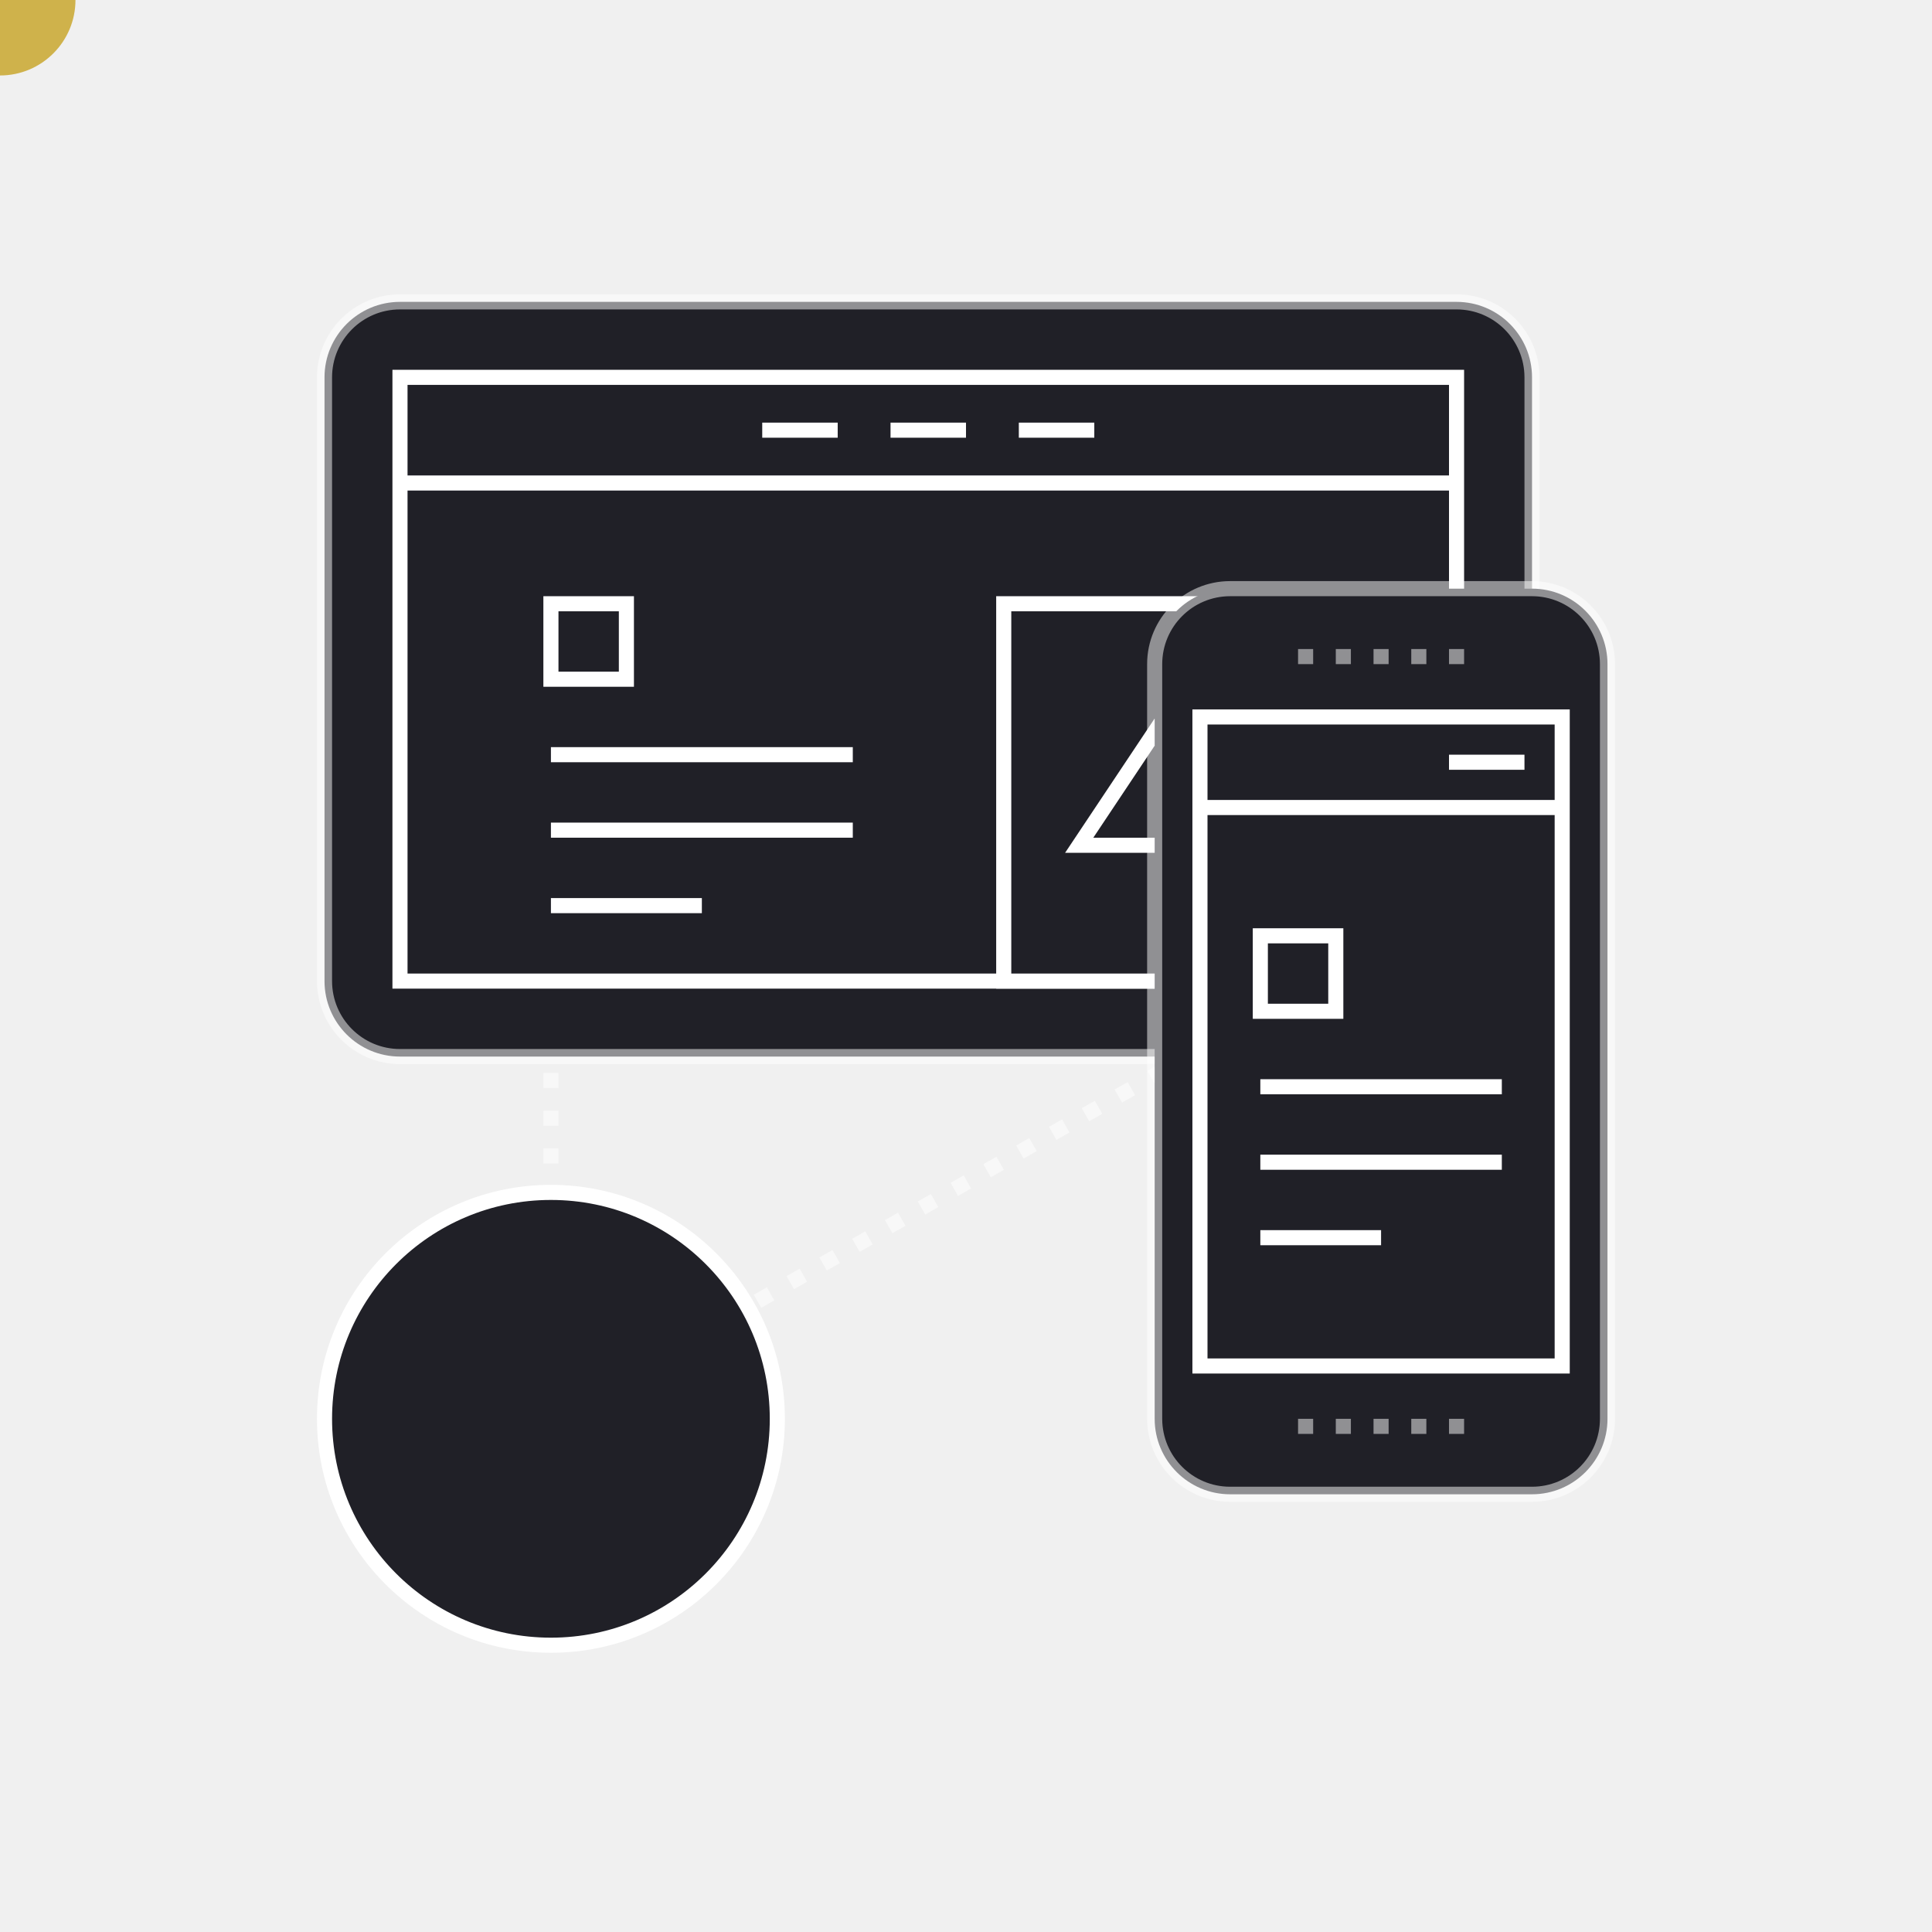
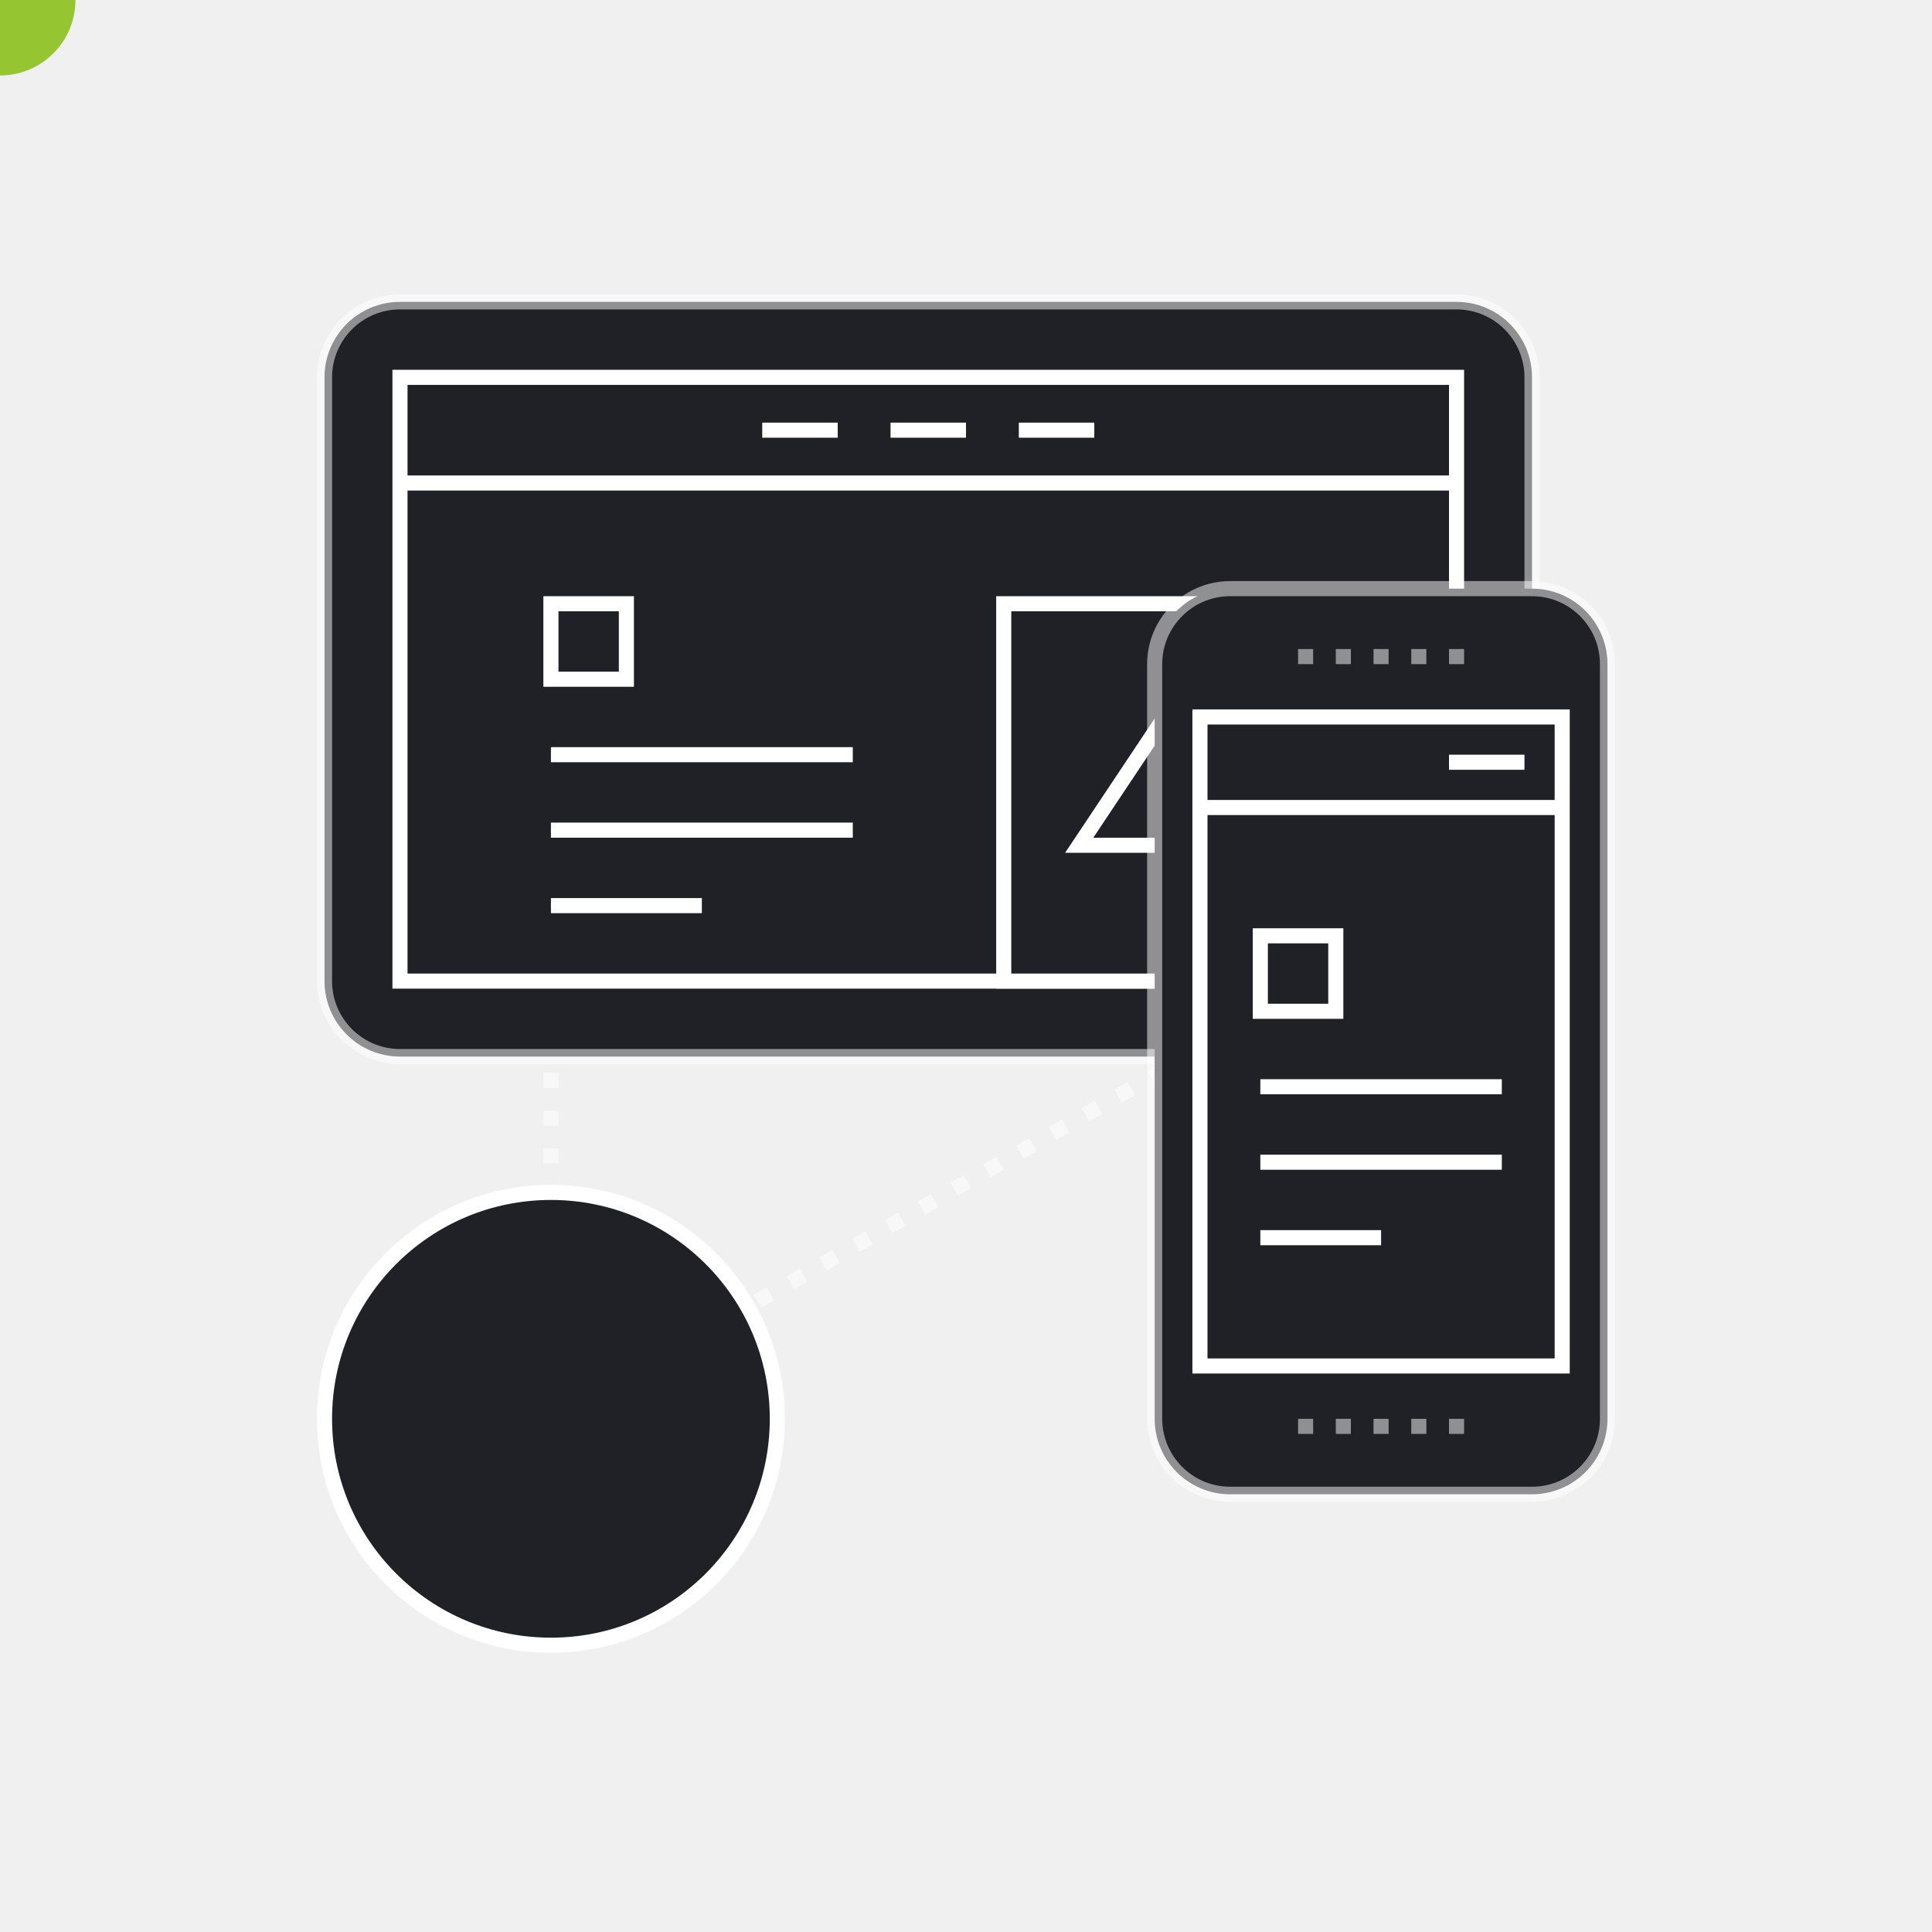
<svg xmlns="http://www.w3.org/2000/svg" xmlns:xlink="http://www.w3.org/1999/xlink" width="256px" height="256px" viewBox="0 0 256 256" version="1.1">
  <g stroke="none" stroke-width="1" fill="none" fill-rule="evenodd">
    <path d="M76.485,186.017 C74.56,187.112 73,186.2 73,184.003 L73,91.997 C73,89.79 74.612,88.798 76.584,89.774 L163.416,132.753 C165.395,133.733 165.447,135.411 163.515,136.51 L76.485,186.017 Z" stroke="rgba(255, 255, 255, .5)" stroke-dasharray="2 3" stroke-width="2" />
    <circle class="oval" stroke="#ffffff" stroke-width="2" fill="#202027" cx="73" cy="188" r="30" />
    <g class="device" transform="translate(43, 40)" stroke-width="2" stroke="#ffffff">
      <g id="screen" fill="#202027">
        <path d="M160,10 C160,4.481 155.519,0 150,0 L10,0 C4.481,0 0,4.481 0,10 L0,90 C0,95.519 4.481,100 10,100 L150,100 C155.519,100 160,95.519 160,90 L160,10 Z" stroke="rgba(255, 255, 255, .5)" />
        <rect x="10" y="10" width="140" height="80" />
      </g>
      <g id="content-2" transform="translate(90, 40)" fill="#202027">
        <rect x="0" y="0" width="40" height="50" />
        <polygon points="20 17 30 32 10 32" />
      </g>
      <g id="content" transform="translate(30, 40)">
        <polygon fill="#202027" points="10 10 10 0 0 0 0 10" />
        <path d="M0,20 L40,20" />
        <path d="M0,30 L40,30" />
        <path d="M0,40 L20,40" />
      </g>
      <g id="header" transform="translate(10, 17)">
        <path d="M0,7 L140,7" />
        <path d="M65,0 L75,0" />
        <path d="M48,0 L58,0" />
        <path d="M82,0 L92,0" />
      </g>
    </g>
    <g class="device" transform="translate(153, 78)" stroke-width="2">
      <g id="phone" fill="#202027" stroke="rgba(255, 255, 255, .5)">
        <path d="M50,120 C55.519,120 60,115.519 60,110 L60,10 C60,4.481 55.519,0 50,0 L10,0 C4.481,0 0,4.481 0,10 L0,110 C0,115.519 4.481,120 10,120 L50,120 Z" />
        <rect x="6" y="17" width="48" height="86" stroke="#ffffff" />
        <path d="M19,9 L41,9" stroke-dasharray="2 3" />
        <path d="M19,111 L41,111" stroke-dasharray="2 3" />
      </g>
      <g id="header" transform="translate(6, 23)" stroke="#ffffff">
        <path d="M33,0 L43,0" />
        <path d="M0,6 L48,6" />
      </g>
      <g id="content" transform="translate(14, 46)" stroke="#ffffff">
        <polygon fill="#202027" points="10 10 10 0 0 0 0 10" />
        <path d="M0,20 L32,20" id="Shape" />
        <path d="M0,30 L32,30" id="Shape" />
        <path d="M0,40 L16,40" id="Shape" />
      </g>
    </g>
    <path id="path" d="M76.485,186.017 C74.56,187.112 73,186.2 73,184.003 L73,91.997 C73,89.79 74.612,88.798 76.584,89.774 L163.416,132.753 C165.395,133.733 165.447,135.411 163.515,136.51 L76.485,186.017 Z" stroke="none" stroke-width="2" />
    <g>
-       <circle id="object" fill-opacity="0.8" fill="#C6A222" cx="0" cy="0" r="10" />
+       <circle id="object" fill-opacity="0.8" fill="#7EBA01" cx="0" cy="0" r="10" />
      <animateMotion dur="3s" repeatCount="indefinite">
        <mpath xlink:href="#path" />
      </animateMotion>
    </g>
  </g>
</svg>
